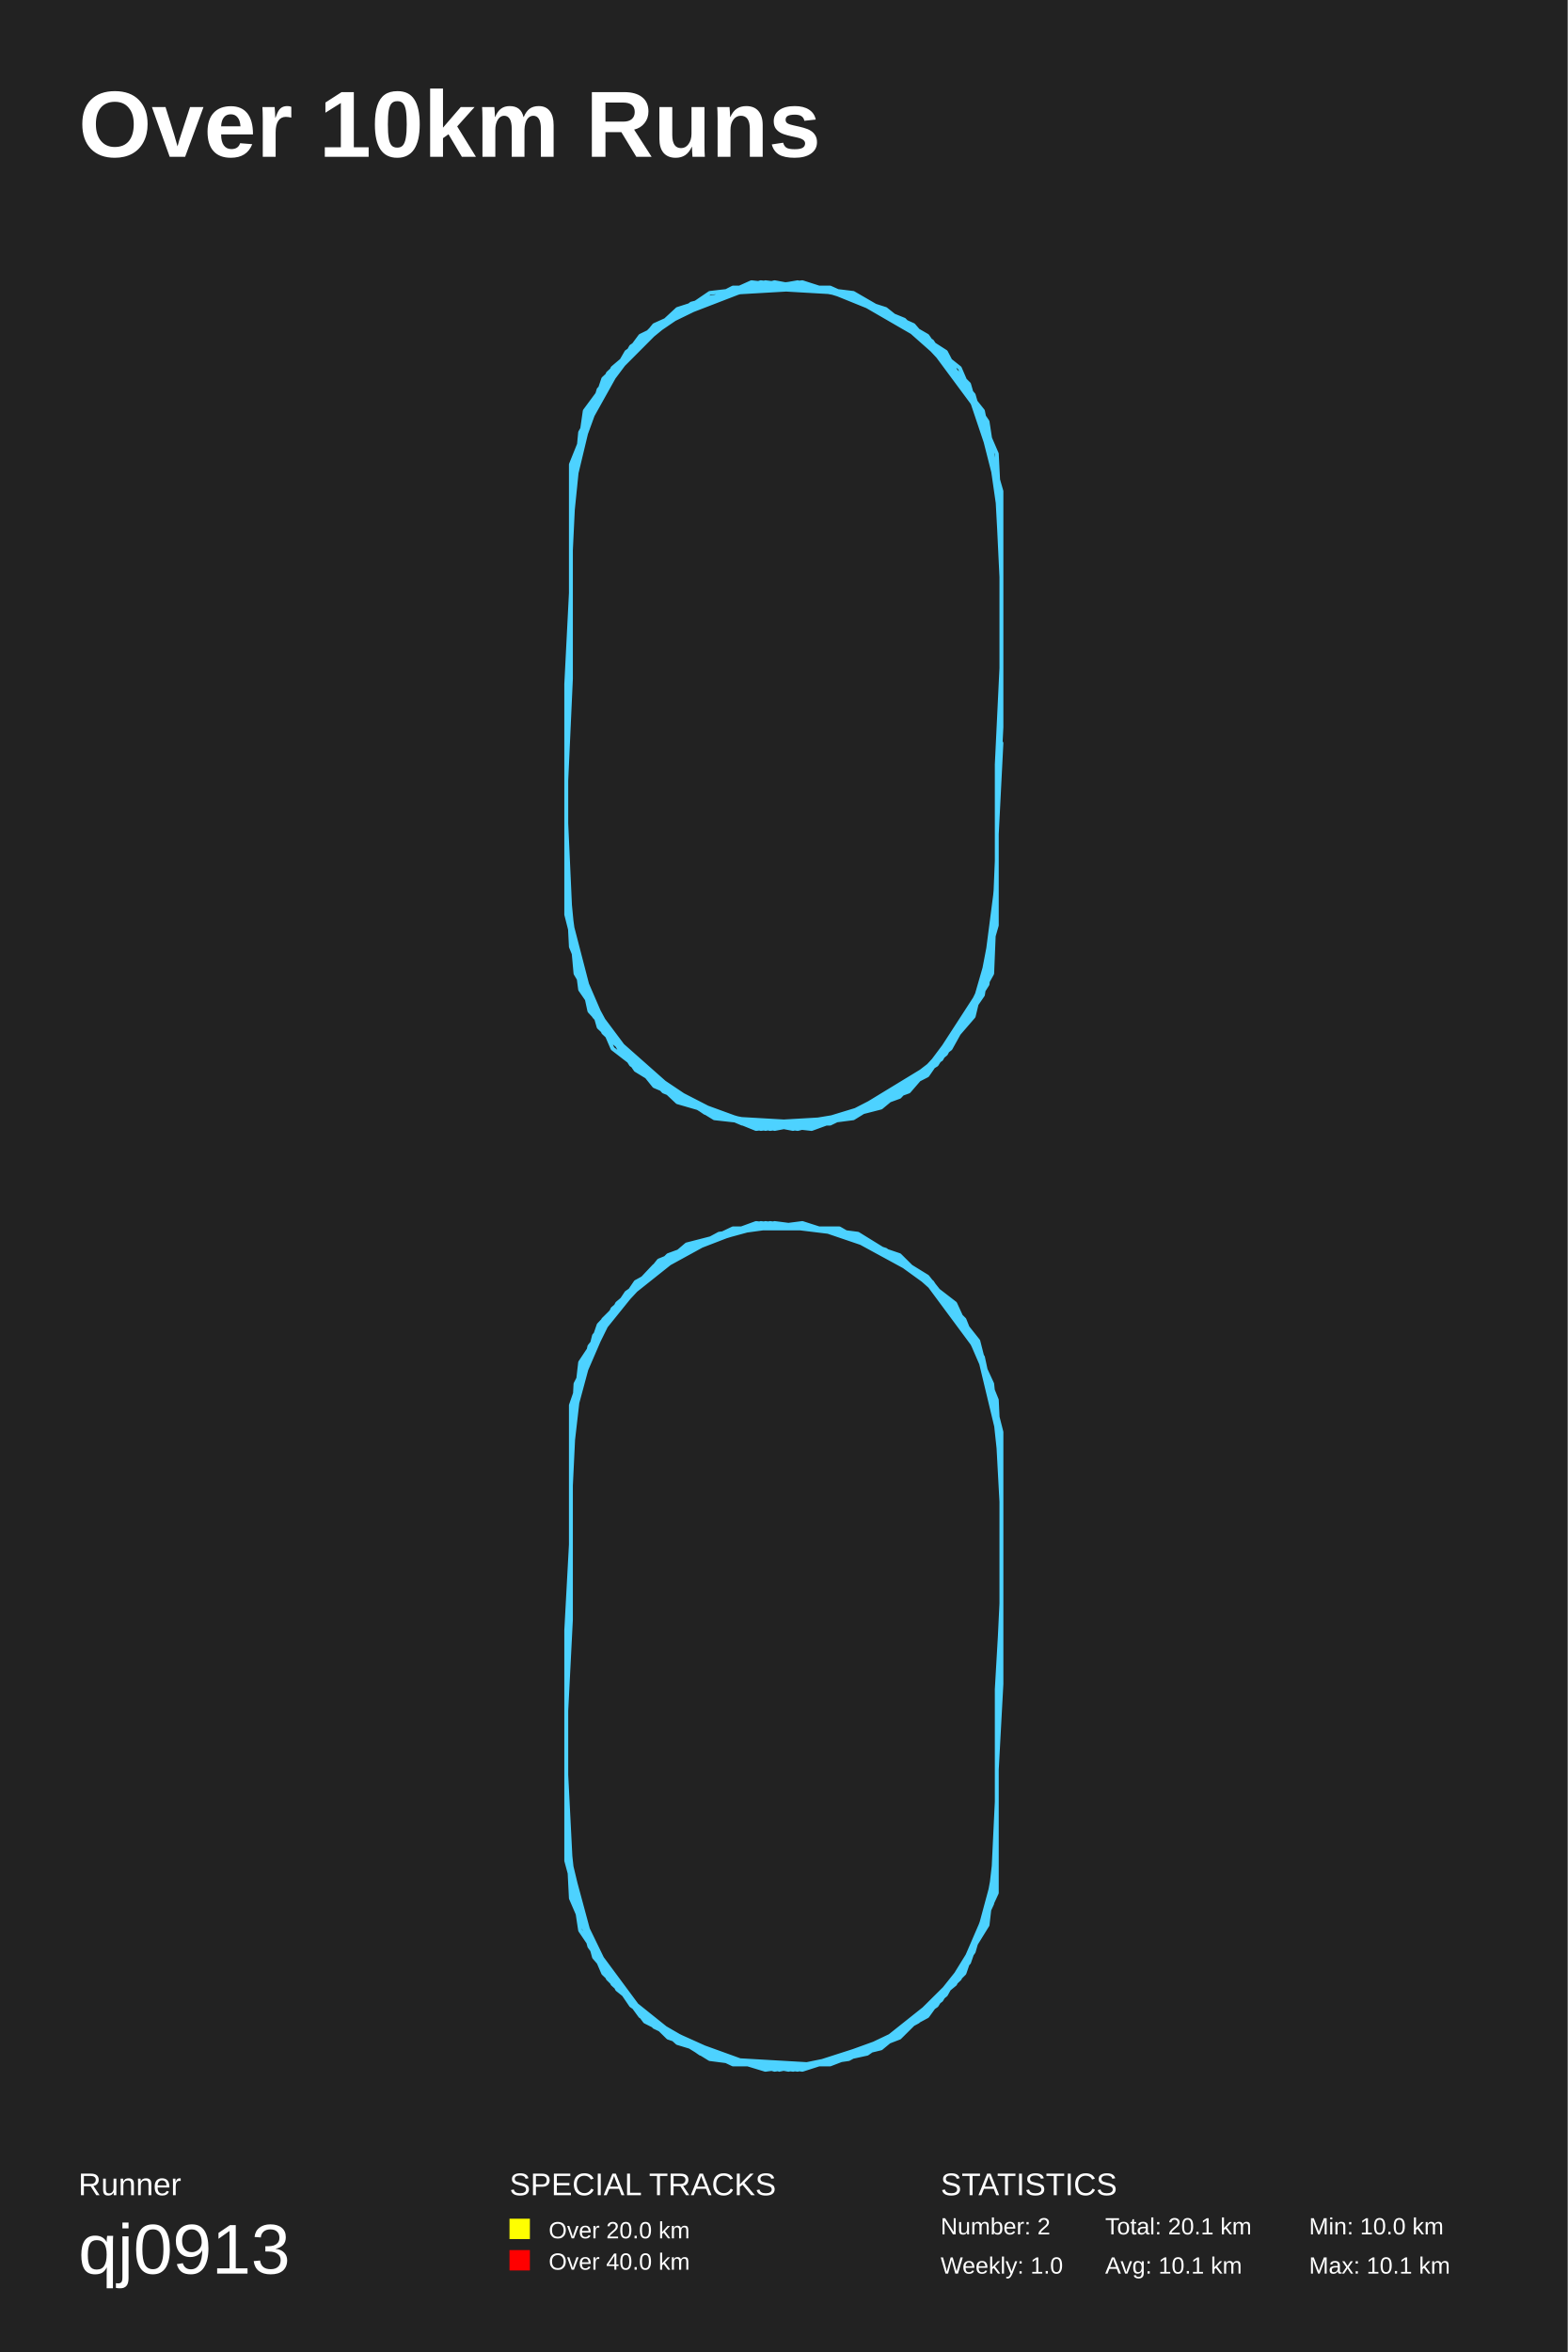
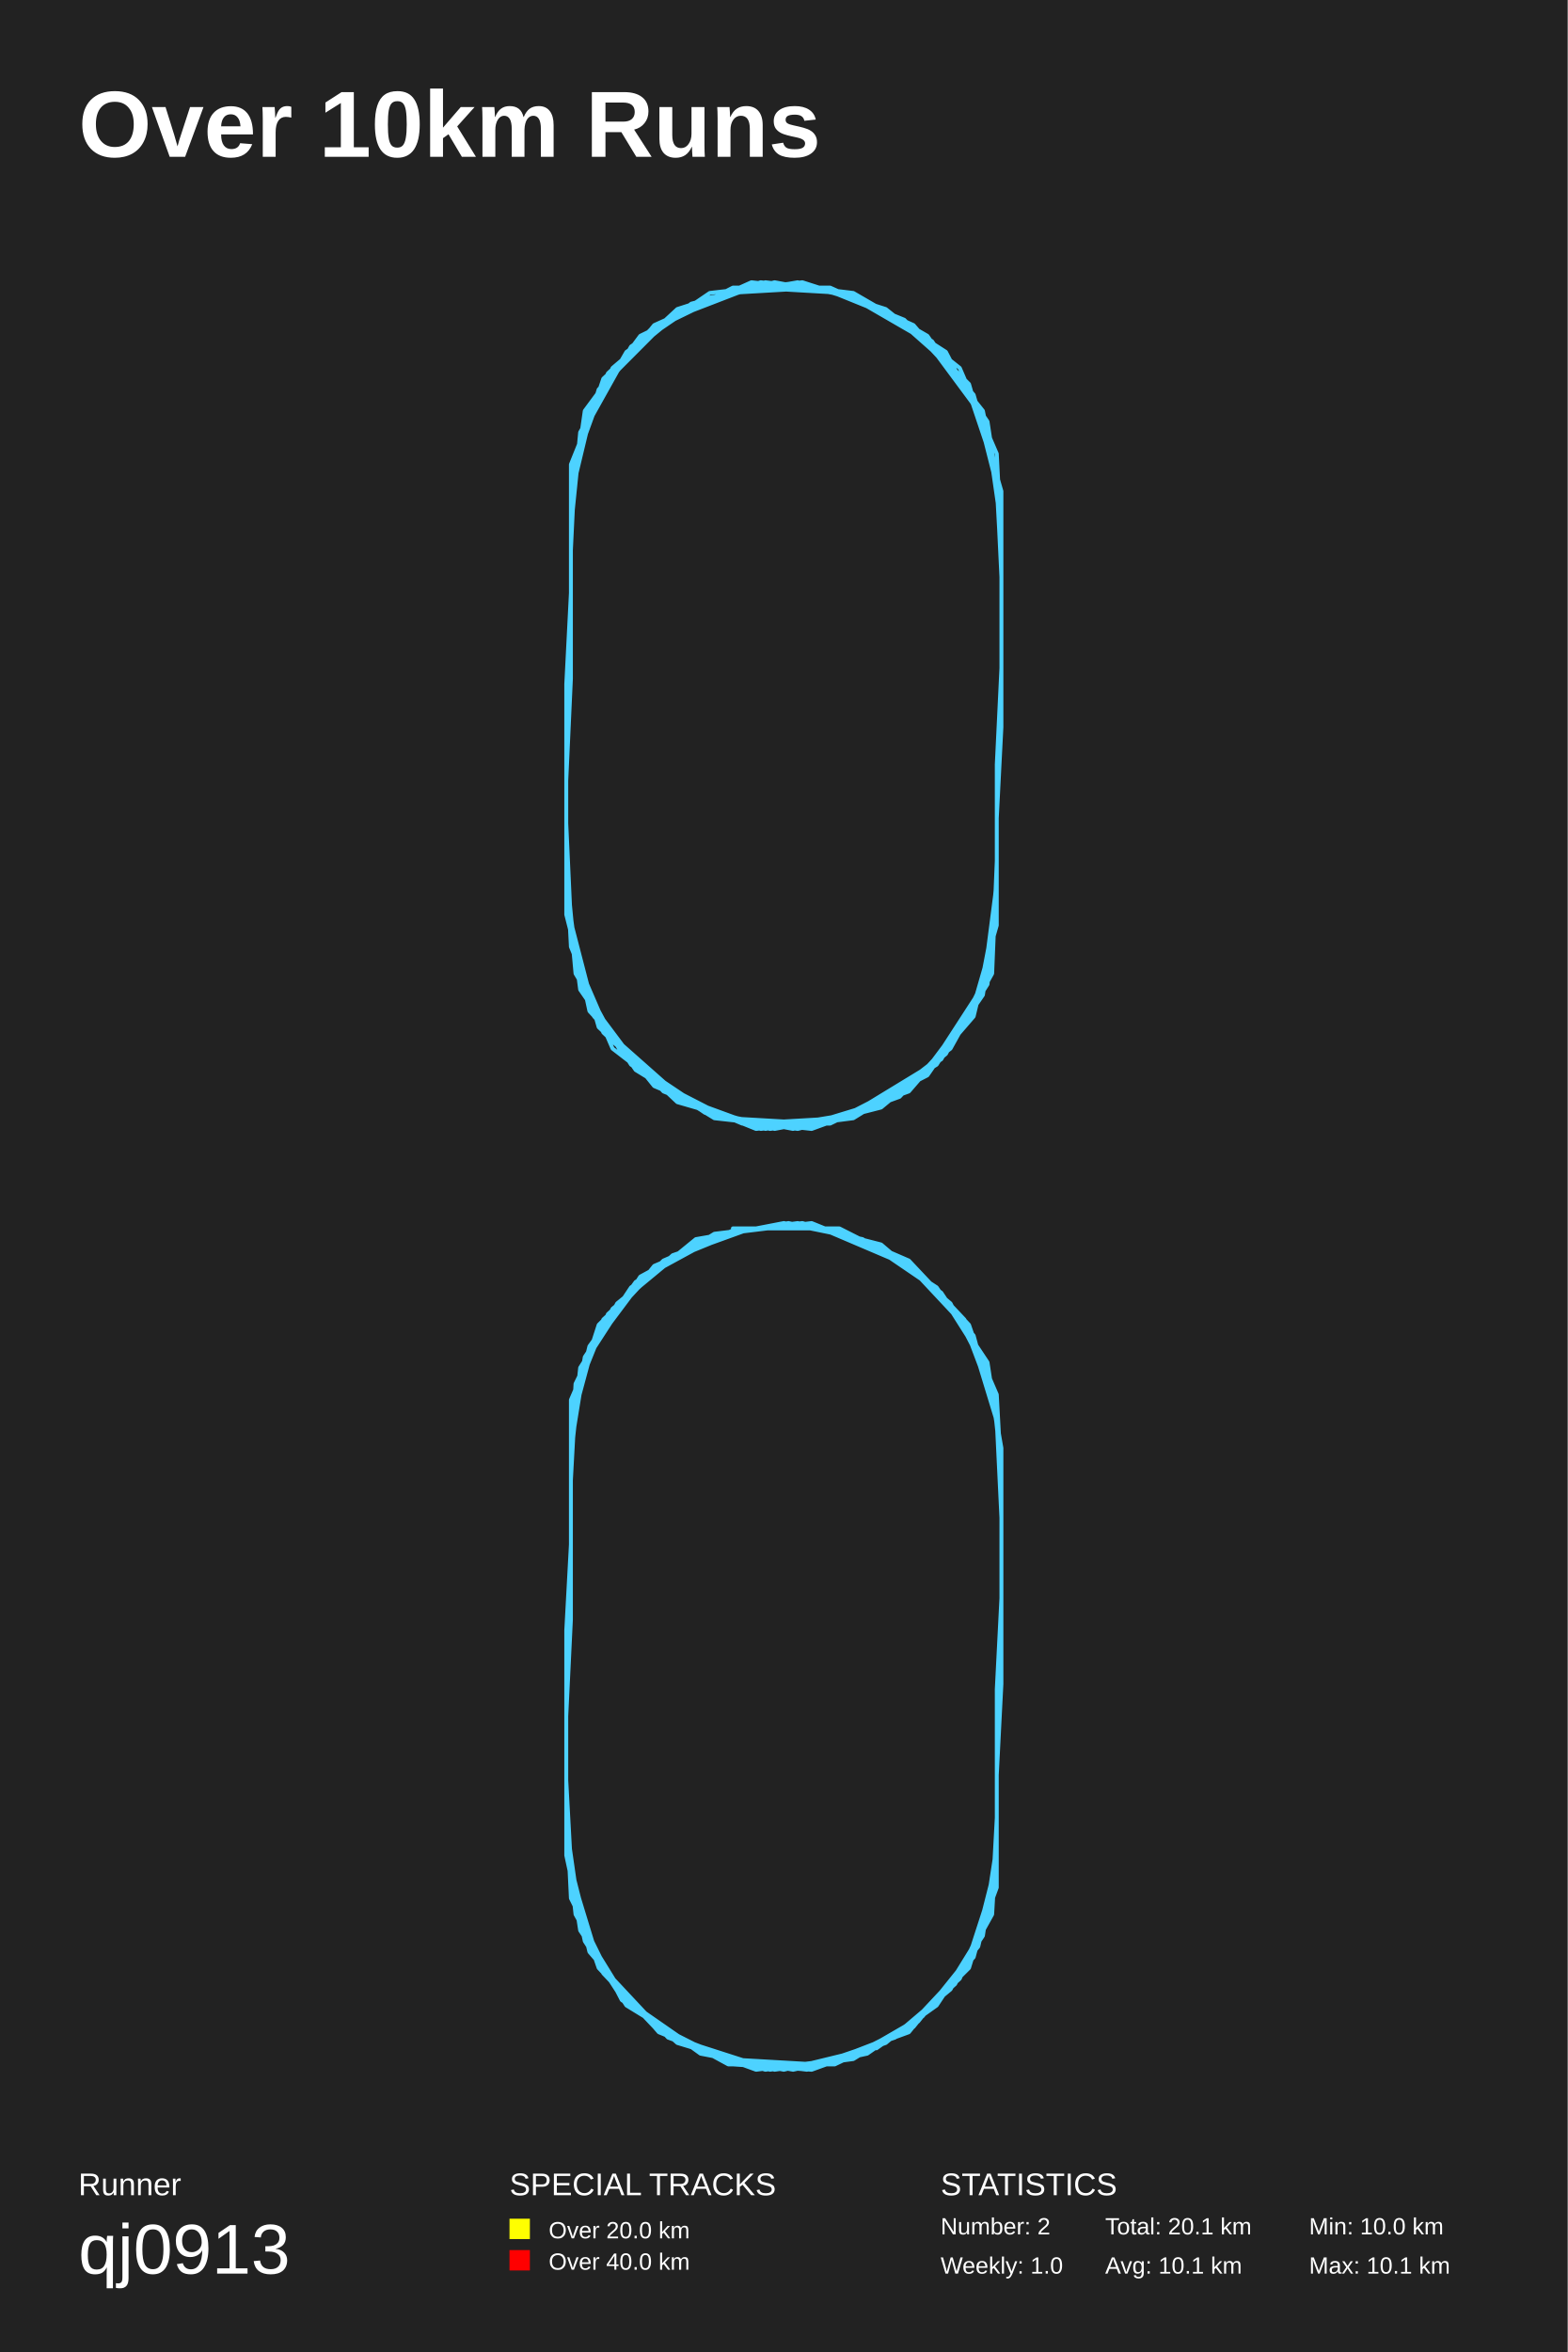
<svg xmlns="http://www.w3.org/2000/svg" baseProfile="full" height="300mm" version="1.1" viewBox="0,0,200,300" width="200mm">
  <defs />
  <rect fill="#222222" height="300" width="200" x="0" y="0" />
  <text fill="#FFFFFF" style="font-size:12px; font-family:Arial; font-weight:bold;" x="10" y="20">Over 10km Runs</text>
  <text fill="#FFFFFF" style="font-size:4px; font-family:Arial" x="10" y="280">Runner</text>
  <text fill="#FFFFFF" style="font-size:9px; font-family:Arial" x="10" y="290">qj0913</text>
  <text fill="#FFFFFF" style="font-size:4px; font-family:Arial" x="65" y="280">SPECIAL TRACKS</text>
  <rect fill="yellow" height="2.6" width="2.6" x="65" y="283" />
  <text fill="#FFFFFF" style="font-size:3px; font-family:Arial" x="70" y="285.5">Over 20.0 km</text>
  <rect fill="red" height="2.6" width="2.6" x="65" y="287" />
  <text fill="#FFFFFF" style="font-size:3px; font-family:Arial" x="70" y="289.5">Over 40.0 km</text>
  <text fill="#FFFFFF" style="font-size:4px; font-family:Arial" x="120" y="280">STATISTICS</text>
  <text fill="#FFFFFF" style="font-size:3px; font-family:Arial" x="120" y="285">Number: 2</text>
  <text fill="#FFFFFF" style="font-size:3px; font-family:Arial" x="120" y="290">Weekly: 1.0</text>
  <text fill="#FFFFFF" style="font-size:3px; font-family:Arial" x="141" y="285">Total: 20.1 km</text>
  <text fill="#FFFFFF" style="font-size:3px; font-family:Arial" x="141" y="290">Avg: 10.1 km</text>
  <text fill="#FFFFFF" style="font-size:3px; font-family:Arial" x="167" y="285">Min: 10.0 km</text>
  <text fill="#FFFFFF" style="font-size:3px; font-family:Arial" x="167" y="290">Max: 10.1 km</text>
-   <polyline fill="none" opacity="1" points="82.283,42.835 74.605,53.089 72.834,64.709 72.834,76.329 72.243,87.95 72.243,100.253 72.243,112.557 74.015,125.544 80.511,135.798 91.732,142.633 101.772,144.0 112.402,141.266 120.67,134.43 126.576,123.494 127.166,111.19 127.166,99.57 127.757,87.95 127.757,76.329 127.757,64.025 125.395,52.405 118.308,43.519 107.677,37.367 95.866,36.684 85.236,40.785 76.968,48.987 72.834,59.241 72.834,72.228 72.834,83.848 72.243,96.836 72.243,109.139 72.834,120.76 77.558,131.696 87.598,140.582 98.228,144.0 108.859,142.633 117.717,137.165 124.804,127.595 127.166,115.291 127.166,104.355 127.757,92.734 127.757,81.114 127.757,69.494 127.166,57.874 122.442,46.937 112.993,39.418 101.772,36.0 89.96,38.051 79.921,44.886 74.015,55.139 72.834,67.443 72.834,79.063 72.243,92.051 72.243,104.355 72.243,116.658 75.196,128.279 83.464,138.532 94.685,143.316 105.906,143.316 117.127,137.848 124.804,127.595 127.166,115.975 127.166,102.988 127.757,91.367 127.757,79.063 127.757,66.76 125.985,54.456 120.079,44.886 110.04,38.051 98.819,36.0 87.007,39.418 78.149,46.937 73.424,57.874 72.834,68.81 72.834,81.798 72.243,94.101 72.243,106.405 72.834,118.709 76.377,131.013 85.826,139.899 97.047,144.0 108.268,142.633 117.717,137.165 124.804,127.595 127.166,115.291 127.166,102.988 127.757,91.367 127.757,79.063 127.757,67.443 125.985,55.139 120.67,44.886 110.04,38.051 98.819,36.0 88.189,38.734 78.149,46.937 73.424,57.874 72.834,68.81 72.834,81.114 72.243,92.734 72.243,105.038 72.834,118.025 75.196,128.962 84.645,139.215 96.457,144.0 107.677,142.633 118.308,137.165 125.395,126.912 127.166,113.924 127.166,101.62 127.757,90 127.757,78.38 127.757,65.393 125.985,53.772 119.489,44.203 108.859,37.367 97.047,36.0 85.826,40.101 76.968,48.304 72.834,60.608 72.834,72.912 72.834,85.215 72.243,96.152 72.243,108.456 72.834,120.076 76.968,131.696 86.417,140.582 98.228,144.0 109.449,141.949 119.489,135.798 125.985,124.861 127.166,113.241 127.166,101.62 127.757,88.633 127.757,77.013 127.757,64.709 125.395,53.089 118.898,43.519 108.268,37.367 97.638,36.0 85.826,40.101 77.558,48.304 72.834,59.241 72.834,71.544 72.834,83.165 72.243,95.469 72.243,107.772 72.834,119.393 76.377,130.329 85.826,139.899 97.047,144.0 109.449,141.949 119.489,135.798 125.395,126.228 127.166,112.557 127.166,100.937 127.757,88.633 127.757,75.646 127.757,64.025 124.804,52.405 117.717,42.835 108.268,37.367 95.866,36.0 85.236,40.785 76.377,49.671 72.834,61.291 72.834,73.595 72.834,86.582 72.243,98.203 72.243,110.507 73.424,122.81 78.149,133.747 87.007,140.582 98.819,144.0 109.449,141.949 120.079,135.114 125.985,124.861 127.166,113.241 127.166,101.62 127.757,89.317 127.757,78.38 127.757,64.709 125.395,53.089 118.308,43.519 108.859,37.367 97.638,36.0 87.007,39.418 77.558,47.62 73.424,57.874 72.834,70.177 72.834,81.798 72.243,93.418 72.243,106.405 72.834,118.025 75.787,129.646 84.645,139.215 95.866,143.316 107.087,142.633 117.717,137.165 125.395,126.912 127.166,115.291 127.166,102.304 127.757,90.684 127.757,77.696 127.757,65.393 125.395,53.089 118.308,42.835 108.859,37.367 97.047,36.0 86.417,39.418 77.558,47.62 72.834,60.608 72.834,72.228 72.834,84.532 72.243,96.836 72.243,109.139 72.834,120.76 77.558,132.38 87.598,140.582 97.638,144.0 109.449,141.949 119.489,135.798 125.985,125.544 127.166,111.874 127.166,98.886 127.757,87.266 127.757,74.279 127.757,62.658 124.213,50.355 115.945,41.468 105.906,36.684 94.094,36.684 83.464,41.468 75.787,51.038 72.834,63.342 72.834,75.646 72.243,87.266 72.243,98.886 72.243,111.19 73.424,124.177 79.921,135.114 89.96,141.949 101.772,144.0 112.402,140.582 121.261,133.747 126.576,124.177 127.166,109.823 127.166,97.519 127.757,85.899 127.757,73.595 127.166,61.291 123.623,48.987 115.355,40.785 105.315,36.684 93.504,36.684 82.873,42.152 74.605,52.405 72.834,64.709 72.834,77.013 72.243,89.317 72.243,102.304 72.243,114.608 74.605,126.912 82.283,137.165 92.913,142.633 104.725,143.316 115.945,139.215 124.213,129.646 127.166,117.342 127.166,103.671 127.757,91.367 127.757,78.38 127.757,65.393 125.395,53.089 118.308,42.835 107.677,37.367 95.866,36.684 83.464,41.468 75.196,51.722 72.834,61.975 72.834,74.279 72.834,86.582 72.243,99.57 72.243,111.874 73.424,123.494 79.33,134.43 90.551,141.949 101.181,144.0 112.402,140.582 121.261,133.747 126.576,122.81 127.166,110.507 127.166,97.519 127.757,85.215 127.757,72.912 127.166,60.608 123.032,48.304 112.993,39.418 102.362,36.0 90.551,37.367 80.511,44.203 74.015,55.823 72.834,67.443 72.834,79.063 72.243,90.684 72.243,102.988 72.243,115.291 75.787,128.962 83.464,138.532 95.275,143.316 107.087,142.633 117.717,137.165 125.395,126.912 127.166,114.608 127.166,102.988 127.757,90 127.757,77.013 127.757,62.658 124.213,51.038 116.536,41.468 104.725,36.684 92.913,37.367 81.692,42.835 74.605,52.405 72.834,65.393 72.834,78.38 72.243,90.684 72.243,102.988 72.243,115.291 75.196,128.279 83.464,138.532 95.275,143.316 107.677,142.633 118.898,135.798 125.985,124.861 127.166,111.874 127.166,99.57 127.757,86.582 127.757,72.912 127.166,61.975 124.213,50.355 116.536,41.468 105.906,36.684 93.504,36.684 82.873,42.152 74.605,52.405 72.834,64.709 72.834,77.013 72.243,88.633 72.243,100.937 72.243,112.557 74.015,126.228 81.102,136.481 91.141,142.633 103.543,144.0 114.764,139.899 123.623,130.329 127.166,118.025 127.166,106.405 127.757,94.785" stroke="#4DD2FF" stroke-dasharray="none" stroke-linecap="round" stroke-linejoin="round" stroke-width="0.5" />
-   <polyline fill="none" opacity="1" points="99.409,264.0 109.449,261.949 118.308,257.165 124.213,248.962 127.166,238.025 127.166,227.089 127.166,215.469 127.757,205.215 127.757,193.595 127.757,182.658 124.804,171.038 117.717,162.835 109.449,157.367 98.228,156.0 87.598,158.734 78.739,166.253 73.424,176.506 72.834,187.443 72.834,198.38 72.243,208.633 72.243,218.886 72.243,230.507 72.834,242.127 76.968,251.696 84.055,258.532 94.685,263.316 105.315,263.316 115.355,259.215 123.032,251.013 127.166,240.076 127.166,229.139 127.166,216.152 127.757,205.215 127.757,194.962 127.757,182.658 124.804,171.722 117.717,162.835 108.859,157.367 97.047,156.0 87.598,159.418 78.149,166.937 73.424,177.19 72.834,188.81 72.834,199.063 72.243,210 72.243,220.937 72.243,231.874 73.424,243.494 78.149,253.063 86.417,260.582 97.638,264.0 108.268,262.633 117.127,257.848 124.213,248.962 127.166,238.025 127.166,227.089 127.166,216.836 127.757,206.582 127.757,194.962 127.757,184.025 125.395,173.089 118.308,162.835 109.449,157.367 98.228,156.0 87.598,158.734 78.739,166.253 74.015,175.823 72.834,186.076 72.834,197.013 72.243,208.633 72.243,220.253 72.243,231.874 73.424,242.81 78.739,253.747 86.417,259.899 95.866,263.316 105.906,263.316 115.945,258.532 122.442,252.38 126.576,242.127 127.166,231.19 127.166,220.253 127.757,209.317 127.757,199.063 127.757,188.127 126.576,177.19 121.851,166.253 112.993,159.418 102.362,156.0 91.732,157.367 82.873,162.152 75.787,170.355 72.834,181.975 72.834,192.228 72.834,203.165 72.243,214.101 72.243,224.355 72.243,235.291 74.605,246.228 80.511,255.798 89.37,261.949 101.181,264.0 111.811,261.266 120.079,255.114 125.985,245.544 127.166,235.291 127.166,224.355 127.757,213.418 127.757,201.114 127.757,190.861 127.166,178.557 123.032,168.304 114.764,160.101 104.725,156.684 94.094,156.684 84.055,160.785 75.787,171.038 72.834,181.975 72.834,192.912 72.834,203.848 72.243,216.836 72.243,226.405 72.834,238.025 75.787,248.962 82.283,257.165 91.141,262.633 101.181,264.0 112.402,261.266 120.67,254.43 125.985,244.861 127.166,234.608 127.166,224.355 127.757,213.418 127.757,202.481 127.757,191.544 127.166,180.608 124.213,170.355 117.717,162.835 109.449,157.367 98.819,156.0 88.779,158.734 79.921,164.886 74.015,173.772 72.834,184.025 72.834,194.279 72.834,205.215 72.243,215.469 72.243,227.089 72.834,238.025 75.196,248.279 81.692,257.165 90.551,262.633 101.181,264.0 110.63,261.949 119.489,255.798 125.395,246.228 127.166,236.658 127.166,225.722 127.757,214.785 127.757,204.532 127.757,192.912 127.757,182.658 124.804,171.038 118.308,162.835 108.859,157.367 98.819,156.0 88.189,158.734 78.739,166.253 74.015,175.823 72.834,186.076 72.834,197.013 72.243,207.95 72.243,218.886 72.243,229.139 72.834,240.76 76.377,250.329 83.464,258.532 93.504,263.316 104.134,263.316 113.583,259.899 121.851,253.063 126.576,242.81 127.166,232.557 127.166,220.937 127.757,210.684 127.757,199.063 127.757,188.127 126.576,177.19 121.851,166.253 112.993,159.418 102.362,156.0 92.323,157.367 81.102,163.519 74.605,173.089 72.834,183.342 72.834,194.962 72.834,206.582 72.243,218.203 72.243,229.823 72.834,241.443 77.558,252.38 85.236,259.899 95.275,263.316 105.906,263.316 114.764,259.899 123.032,251.696 126.576,241.443 127.166,231.19 127.166,220.253 127.757,209.317 127.757,199.063 127.757,187.443 126.576,176.506 121.851,166.937 114.174,160.101 104.725,156.684 93.504,156.684 83.464,161.468 76.377,168.987 72.834,179.241 72.834,188.81 72.834,199.747 72.243,211.367 72.243,222.304 72.243,233.924 74.015,244.861 78.149,253.063 86.417,260.582 98.819,264.0 108.268,262.633 117.127,257.848 124.213,248.962 127.166,238.709 127.166,227.089 127.166,216.836 127.757,204.532 127.757,193.595 127.757,183.342 124.804,171.722 118.308,162.835 108.859,157.367 97.638,156.0 87.007,159.418 78.149,166.937 73.424,177.874 72.834,188.81 72.834,200.431 72.243,212.051 72.243,222.304 72.243,234.608 74.015,246.228 80.511,255.798 89.37,261.949 100.591,264.0 110.63,261.949 119.489,255.798 125.985,245.544 127.166,234.608 127.166,223.671 127.757,212.051 127.757,201.114 127.757,188.127 126.576,176.506 121.851,166.253 112.402,159.418 102.362,156.0 92.323,157.367 82.283,162.835 75.196,171.722 72.834,182.658 72.834,194.279 72.834,205.215 72.243,216.152 72.243,227.089 72.834,238.709 75.787,249.646 82.873,257.848 94.094,263.316 104.725,263.316 114.764,259.899 123.623,250.329 127.166,240.076 127.166,229.139 127.166,218.203 127.757,206.582 127.757,194.962 127.757,183.342 124.804,172.405 117.717,162.835 107.087,156.684 95.275,156.684 84.645,160.785 76.377,169.671 72.834,180.608 72.834,191.544 72.834,202.481 72.243,213.418 72.243,225.722 72.243,237.342 75.196,248.279 82.283,257.848 91.732,262.633 103.543,263.316 114.174,259.899 122.442,251.696 127.166,241.443 127.166,229.823 127.166,218.886 127.757,207.95 127.757,195.646 127.757,184.709 124.804,172.405 118.898,163.519 109.449,157.367 98.228,156.0 87.007,159.418 78.149,166.937 73.424,177.19 72.834,189.494 72.834,200.431 72.243,212.734 72.243,224.355 72.243,235.291 75.196,247.595 82.283,257.165 91.732,262.633 102.362,264.0 112.993,260.582 122.442,252.38 126.576,242.127 127.166,229.823 127.166,218.886 127.757,207.266 127.757,195.646 127.757,184.025 125.395,173.089 118.308,162.835 108.859,157.367 97.047,156.0 85.826,160.101 76.968,168.304 72.834,179.241 72.834,190.177 72.834,201.798 72.243,212.734 72.243,224.355 72.243,235.975 75.196,247.595 80.511,255.798 90.551,262.633 101.772,264.0 112.402,260.582 121.851,253.063 126.576,242.127 127.166,231.19 127.166,219.57 127.757,207.266 127.757,194.962 127.757,182.658 124.804,172.405 117.717,162.835 107.677,157.367 96.457,156.0 85.236,160.101 76.968,168.304" stroke="#4DD2FF" stroke-dasharray="none" stroke-linecap="round" stroke-linejoin="round" stroke-width="0.5" />
+   <polyline fill="none" opacity="1" points="74.605,53.089 72.834,64.709 72.834,76.329 72.243,87.95 72.243,100.253 72.243,112.557 74.015,125.544 80.511,135.798 91.732,142.633 101.772,144.0 112.402,141.266 120.67,134.43 126.576,123.494 127.166,111.19 127.166,99.57 127.757,87.95 127.757,76.329 127.757,64.025 125.395,52.405 118.308,43.519 107.677,37.367 95.866,36.684 85.236,40.785 76.968,48.987 72.834,59.241 72.834,72.228 72.834,83.848 72.243,96.836 72.243,109.139 72.834,120.76 77.558,131.696 87.598,140.582 98.228,144.0 108.859,142.633 117.717,137.165 124.804,127.595 127.166,115.291 127.166,104.355 127.757,92.734 127.757,81.114 127.757,69.494 127.166,57.874 122.442,46.937 112.993,39.418 101.772,36.0 89.96,38.051 79.921,44.886 74.015,55.139 72.834,67.443 72.834,79.063 72.243,92.051 72.243,104.355 72.243,116.658 75.196,128.279 83.464,138.532 94.685,143.316 105.906,143.316 117.127,137.848 124.804,127.595 127.166,115.975 127.166,102.988 127.757,91.367 127.757,79.063 127.757,66.76 125.985,54.456 120.079,44.886 110.04,38.051 98.819,36.0 87.007,39.418 78.149,46.937 73.424,57.874 72.834,68.81 72.834,81.798 72.243,94.101 72.243,106.405 72.834,118.709 76.377,131.013 85.826,139.899 97.047,144.0 108.268,142.633 117.717,137.165 124.804,127.595 127.166,115.291 127.166,102.988 127.757,91.367 127.757,79.063 127.757,67.443 125.985,55.139 120.67,44.886 110.04,38.051 98.819,36.0 88.189,38.734 78.149,46.937 73.424,57.874 72.834,68.81 72.834,81.114 72.243,92.734 72.243,105.038 72.834,118.025 75.196,128.962 84.645,139.215 96.457,144.0 107.677,142.633 118.308,137.165 125.395,126.912 127.166,113.924 127.166,101.62 127.757,90 127.757,78.38 127.757,65.393 125.985,53.772 119.489,44.203 108.859,37.367 97.047,36.0 85.826,40.101 76.968,48.304 72.834,60.608 72.834,72.912 72.834,85.215 72.243,96.152 72.243,108.456 72.834,120.076 76.968,131.696 86.417,140.582 98.228,144.0 109.449,141.949 119.489,135.798 125.985,124.861 127.166,113.241 127.166,101.62 127.757,88.633 127.757,77.013 127.757,64.709 125.395,53.089 118.898,43.519 108.268,37.367 97.638,36.0 85.826,40.101 77.558,48.304 72.834,59.241 72.834,71.544 72.834,83.165 72.243,95.469 72.243,107.772 72.834,119.393 76.377,130.329 85.826,139.899 97.047,144.0 109.449,141.949 119.489,135.798 125.395,126.228 127.166,112.557 127.166,100.937 127.757,88.633 127.757,75.646 127.757,64.025 124.804,52.405 117.717,42.835 108.268,37.367 95.866,36.0 85.236,40.785 76.377,49.671 72.834,61.291 72.834,73.595 72.834,86.582 72.243,98.203 72.243,110.507 73.424,122.81 78.149,133.747 87.007,140.582 98.819,144.0 109.449,141.949 120.079,135.114 125.985,124.861 127.166,113.241 127.166,101.62 127.757,89.317 127.757,78.38 127.757,64.709 125.395,53.089 118.308,43.519 108.859,37.367 97.638,36.0 87.007,39.418 77.558,47.62 73.424,57.874 72.834,70.177 72.834,81.798 72.243,93.418 72.243,106.405 72.834,118.025 75.787,129.646 84.645,139.215 95.866,143.316 107.087,142.633 117.717,137.165 125.395,126.912 127.166,115.291 127.166,102.304 127.757,90.684 127.757,77.696 127.757,65.393 125.395,53.089 118.308,42.835 108.859,37.367 97.047,36.0 86.417,39.418 77.558,47.62 72.834,60.608 72.834,72.228 72.834,84.532 72.243,96.836 72.243,109.139 72.834,120.76 77.558,132.38 87.598,140.582 97.638,144.0 109.449,141.949 119.489,135.798 125.985,125.544 127.166,111.874 127.166,98.886 127.757,87.266 127.757,74.279 127.757,62.658 124.213,50.355 115.945,41.468 105.906,36.684 94.094,36.684 83.464,41.468 75.787,51.038 72.834,63.342 72.834,75.646 72.243,87.266 72.243,98.886 72.243,111.19 73.424,124.177 79.921,135.114 89.96,141.949 101.772,144.0 112.402,140.582 121.261,133.747 126.576,124.177 127.166,109.823 127.166,97.519 127.757,85.899 127.757,73.595 127.166,61.291 123.623,48.987 115.355,40.785 105.315,36.684 93.504,36.684 82.873,42.152 74.605,52.405 72.834,64.709 72.834,77.013 72.243,89.317 72.243,102.304 72.243,114.608 74.605,126.912 82.283,137.165 92.913,142.633 104.725,143.316 115.945,139.215 124.213,129.646 127.166,117.342 127.166,103.671 127.757,91.367 127.757,78.38 127.757,65.393 125.395,53.089 118.308,42.835 107.677,37.367 95.866,36.684 83.464,41.468 75.196,51.722 72.834,61.975 72.834,74.279 72.834,86.582 72.243,99.57 72.243,111.874 73.424,123.494 79.33,134.43 90.551,141.949 101.181,144.0 112.402,140.582 121.261,133.747 126.576,122.81 127.166,110.507 127.166,97.519 127.757,85.215 127.757,72.912 127.166,60.608 123.032,48.304 112.993,39.418 102.362,36.0 90.551,37.367 80.511,44.203 74.015,55.823 72.834,67.443 72.834,79.063 72.243,90.684 72.243,102.988 72.243,115.291 75.787,128.962 83.464,138.532 95.275,143.316 107.087,142.633 117.717,137.165 125.395,126.912 127.166,114.608 127.166,102.988 127.757,90 127.757,77.013 127.757,62.658 124.213,51.038 116.536,41.468 104.725,36.684 92.913,37.367 81.692,42.835 74.605,52.405 72.834,65.393 72.834,78.38 72.243,90.684 72.243,102.988 72.243,115.291 75.196,128.279 83.464,138.532 95.275,143.316 107.677,142.633 118.898,135.798 125.985,124.861 127.166,111.874 127.166,99.57 127.757,86.582 127.757,72.912 127.166,61.975 124.213,50.355 116.536,41.468 105.906,36.684 93.504,36.684 82.873,42.152 74.605,52.405 72.834,64.709 72.834,77.013 72.243,88.633 72.243,100.937 72.243,112.557 74.015,126.228 81.102,136.481 91.141,142.633 103.543,144.0 114.764,139.899 123.623,130.329 127.166,118.025 127.166,106.405" stroke="#4DD2FF" stroke-dasharray="none" stroke-linecap="round" stroke-linejoin="round" stroke-width="0.5" />
+   <polyline fill="none" opacity="1" points="111.811,261.266 119.489,255.798 125.395,246.228 127.166,235.975 127.166,224.355 127.757,212.734 127.757,203.165 127.757,190.861 127.166,179.924 123.032,168.987 115.945,161.468 107.087,156.684 95.275,156.684 84.645,160.785 76.968,168.987 72.834,178.557 72.834,189.494 72.834,200.431 72.243,211.367 72.243,221.62 72.243,233.241 73.424,244.177 78.739,253.747 86.417,260.582 97.638,264.0 108.268,262.633 117.717,257.165 124.213,248.962 127.166,237.342 127.166,225.722 127.757,213.418 127.757,202.481 127.757,191.544 127.166,180.608 123.623,168.987 115.945,160.785 105.906,156.684 94.094,156.684 84.645,160.785 76.377,168.987 72.834,179.924 72.834,191.544 72.834,202.481 72.243,213.418 72.243,223.671 72.243,234.608 74.015,246.228 79.921,255.114 89.37,261.949 100,264.0 111.221,261.266 119.489,255.798 125.395,246.912 127.166,235.291 127.166,225.038 127.757,214.785 127.757,203.165 127.757,192.912 127.166,181.291 123.623,169.671 116.536,161.468 107.087,156.684 95.275,156.684 85.236,160.785 76.968,168.304 73.424,177.874 72.834,188.81 72.834,200.431 72.243,212.051 72.243,222.988 72.243,234.608 74.015,245.544 79.921,255.114 88.779,261.266 98.819,264.0 108.859,262.633 117.717,257.165 123.623,249.646 127.166,239.393 127.166,227.772 127.166,218.203 127.757,207.266 127.757,196.329 127.757,185.393 125.985,173.772 119.489,164.203 110.04,158.051 100,156.0 89.37,158.051 80.511,164.203 74.605,173.089 72.834,184.025 72.834,194.962 72.834,206.582 72.243,216.836 72.243,227.089 72.834,238.025 75.787,249.646 82.873,257.848 92.323,262.633 104.134,263.316 114.174,259.899 121.851,253.063 126.576,243.494 127.166,232.557 127.166,221.62 127.757,210.684 127.757,198.38 127.757,187.443 126.576,176.506 121.261,166.253 112.402,158.734 101.772,156.0 91.732,157.367 81.692,162.835 74.605,173.772 72.834,184.709 72.834,196.329 72.834,206.582 72.243,218.886 72.243,229.823 72.834,240.76 76.968,251.696 83.464,258.532 94.094,263.316 104.134,263.316 114.174,259.899 122.442,252.38 126.576,242.81 127.166,232.557 127.166,221.62 127.757,210.684 127.757,199.747 127.757,188.81 127.166,177.874 123.032,168.304 115.945,160.785 106.496,156.684 95.866,156.684 86.417,160.101 78.149,166.937 73.424,176.506 72.834,186.76 72.834,197.013 72.243,207.95 72.243,218.203 72.243,229.823 72.834,240.76 76.377,251.013 83.464,258.532 93.504,263.316 103.543,264.0 112.993,260.582 121.261,253.747 126.576,244.177 127.166,233.924 127.166,222.988 127.757,212.734 127.757,201.798 127.757,190.861 127.166,179.924 123.032,168.304 115.945,161.468 106.496,156.684 95.866,156.684 85.826,160.101 77.558,167.62 73.424,177.874 72.834,188.81 72.834,199.747 72.243,210.684 72.243,222.304 72.243,231.874 73.424,243.494 78.149,253.063 85.826,259.899 96.457,263.316 106.496,263.316 115.945,258.532 123.623,250.329 127.166,240.76 127.166,229.823 127.166,218.203 127.757,207.95 127.757,197.013 127.757,185.393 125.985,174.456 119.489,164.203 110.04,158.051 100.591,156.0 88.779,158.051 78.739,166.253 74.015,175.139 72.834,186.076 72.834,197.696 72.243,209.317 72.243,221.62 72.243,232.557 74.015,244.861 79.33,255.114 87.598,260.582 98.228,264.0 108.268,262.633 116.536,257.848 124.213,249.646 127.166,238.709 127.166,228.456 127.166,218.203 127.757,206.582 127.757,196.329 127.757,184.709 125.985,174.456 120.079,164.886 111.811,158.734 102.362,156.0 91.141,157.367 81.102,163.519 75.196,171.722 72.834,181.291 72.834,192.228 72.834,203.165 72.243,214.101 72.243,225.038 72.243,236.658 74.605,247.595 79.921,255.798 89.96,261.949 101.181,264.0 110.63,261.949 119.489,255.798 125.395,246.228 127.166,235.975 127.166,224.355 127.757,213.418 127.757,201.798 127.757,191.544 127.166,179.924 123.623,169.671 115.945,161.468 105.906,156.684 94.685,156.684 84.645,160.785 76.377,168.987 72.834,180.608 72.834,191.544 72.834,202.481 72.243,214.101 72.243,225.722 72.243,236.658 75.196,248.962 82.873,257.848 91.732,262.633 102.953,264.0 112.993,260.582 121.851,253.063 126.576,242.81 127.166,231.874 127.166,220.253 127.757,208.633 127.757,197.696 127.757,185.393 125.985,173.772 120.079,164.886 110.04,158.051 100,156.0 89.37,158.051 80.511,164.203 74.015,174.456 72.834,185.393 72.834,197.013 72.243,207.95 72.243,218.886 72.243,229.823 72.834,242.127 77.558,251.696 85.236,259.899 96.457,264.0 107.677,262.633 117.127,257.848 124.804,248.279 127.166,238.025 127.166,226.405 127.757,214.785 127.757,203.848 127.757,192.228 127.166,179.924 123.623,168.987 115.355,160.785 103.543,156.0 92.323,157.367 82.283,162.835 74.605,173.089 72.834,183.342 72.834,194.279 72.834,204.532 72.243,216.152 72.243,228.456 72.834,240.076 76.377,251.013 84.645,259.215 95.275,263.316 106.496,263.316 116.536,258.532 124.213,248.962 127.166,238.709 127.166,227.772 127.166,216.152 127.757,204.532 127.757,193.595 127.166,181.291 123.623,169.671 116.536,161.468 106.496,156.684 94.685,156.684 84.645,160.785 76.377,169.671 72.834,179.924 72.834,190.861 72.834,203.165 72.243,214.785 72.243,227.089 72.834,238.709 76.377,250.329 84.055,259.215 94.094,263.316 104.725,263.316 115.945,259.215 123.623,249.646 127.166,238.709 127.166,227.089 127.166,215.469 127.757,203.848 127.757,192.228 127.166,181.291 124.213,170.355 115.945,160.785 105.906,156.684 94.685,156.684 83.464,161.468 75.787,171.038 72.834,181.975 72.834,192.912 72.834,204.532 72.243,216.152 72.243,227.089 72.834,238.709 75.787,249.646 82.873,257.848 92.913,263.316 104.725,263.316 115.355,259.215 123.623,251.013 127.166,239.393 127.166,228.456 127.166,216.152 127.757,203.848 127.757,192.228 127.166,179.241 123.623,168.987 115.945,161.468 104.725,156.684 93.504,156.684" stroke="#4DD2FF" stroke-dasharray="none" stroke-linecap="round" stroke-linejoin="round" stroke-width="0.5" />
</svg>
